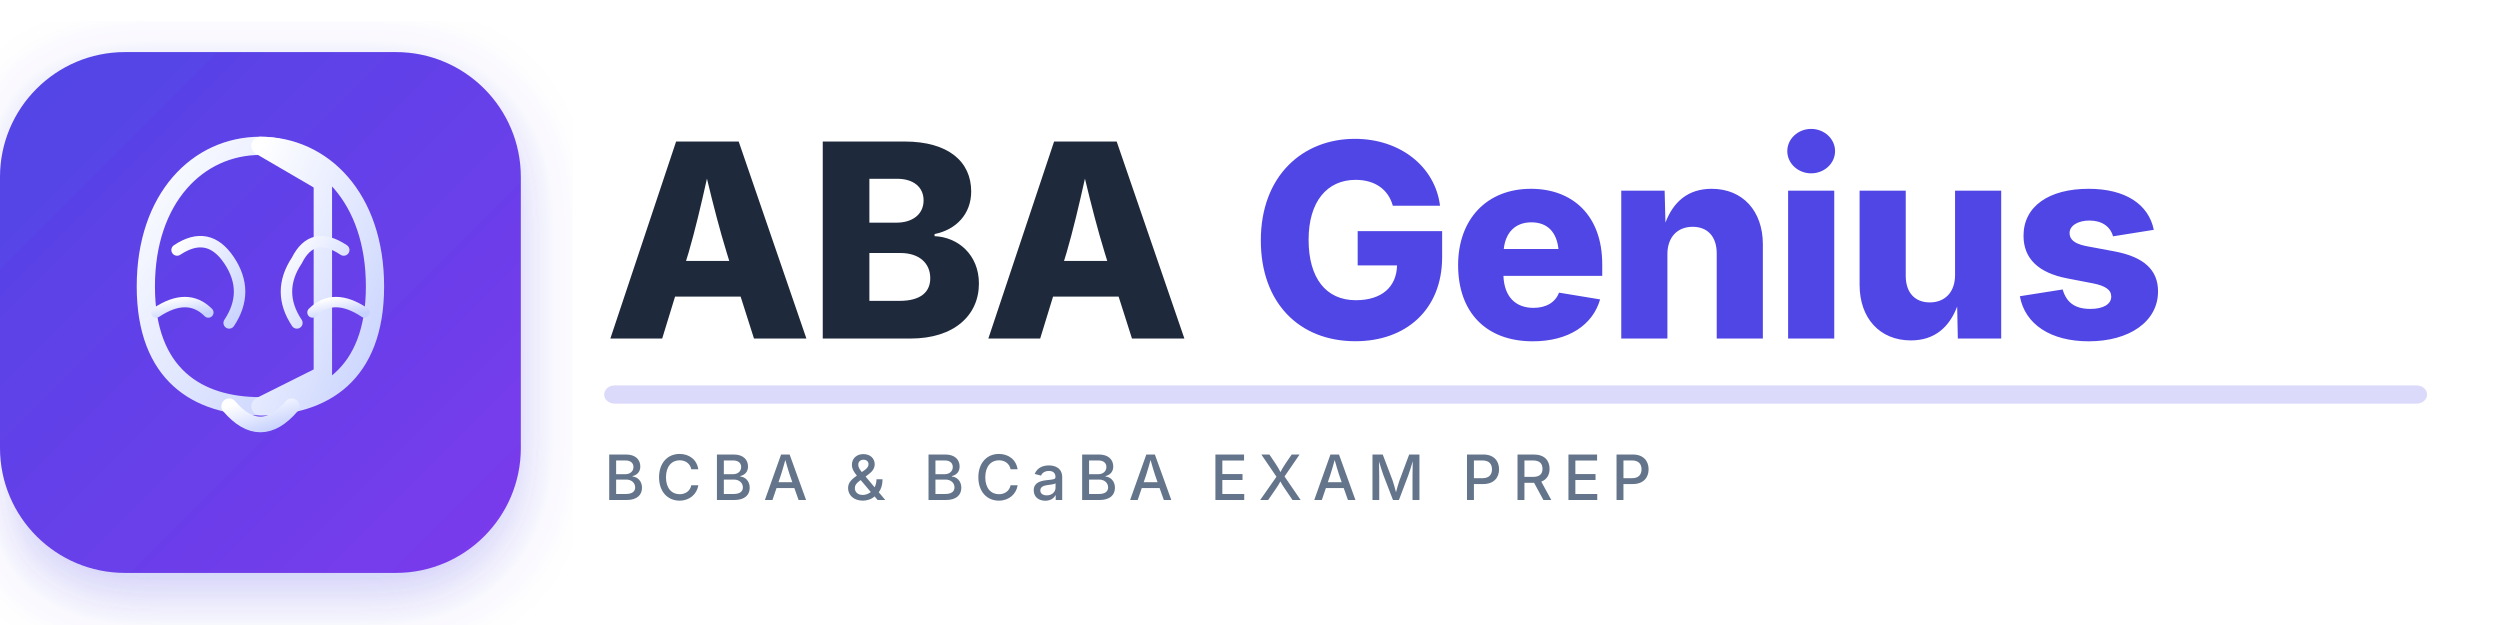
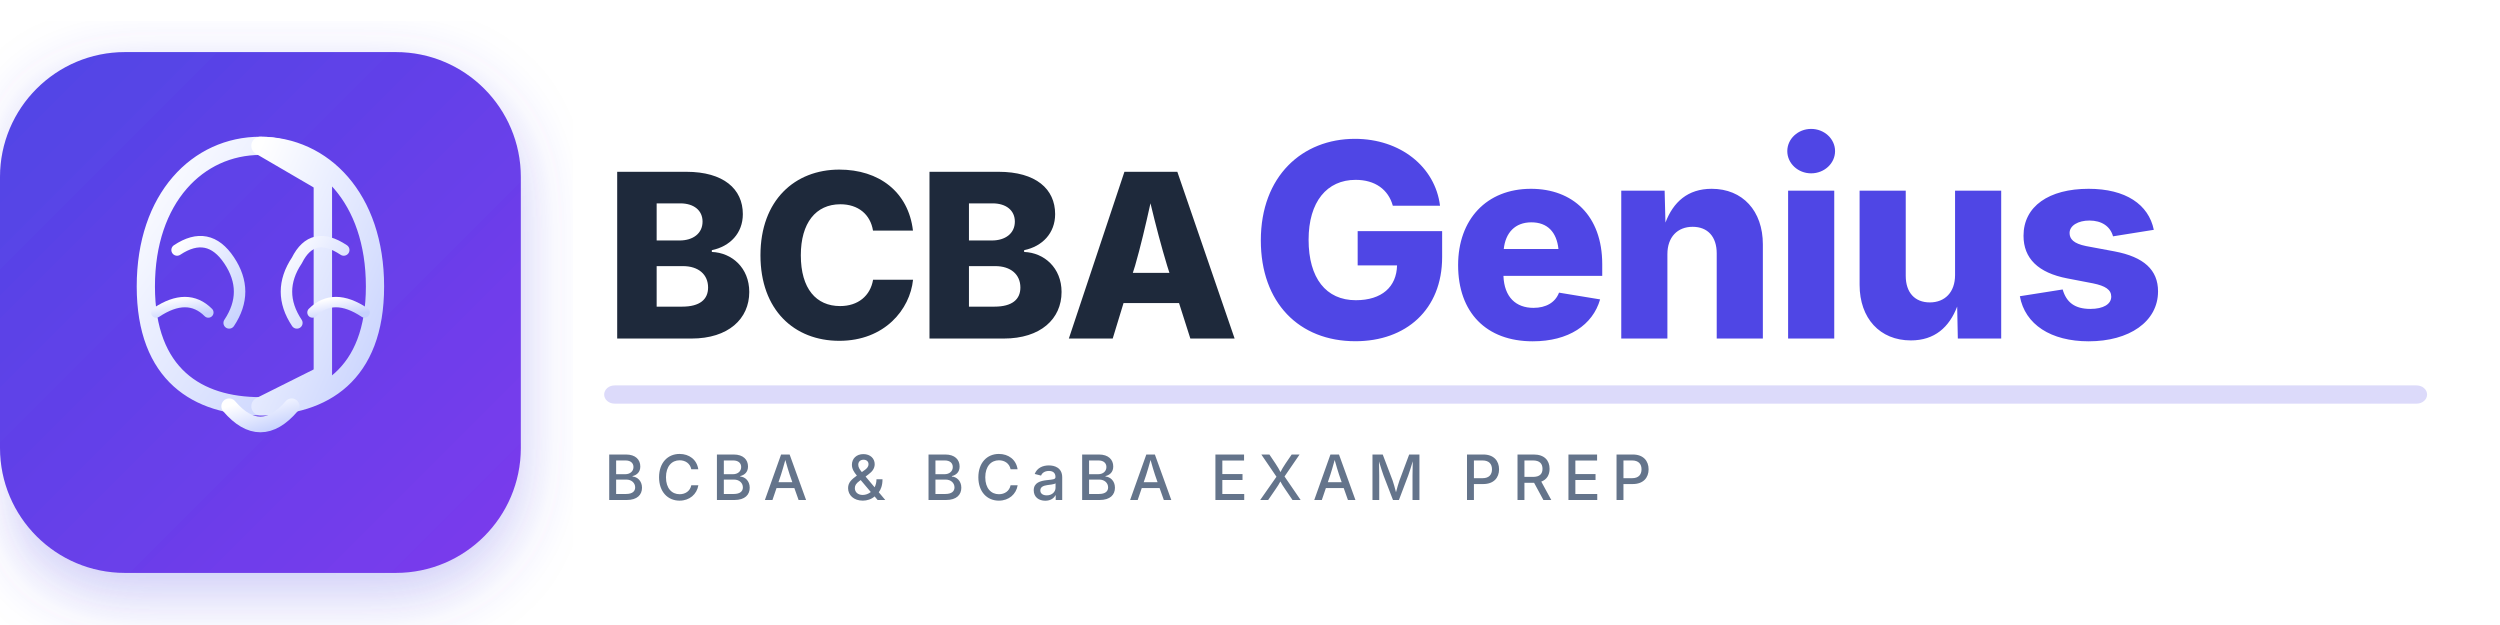
<svg xmlns="http://www.w3.org/2000/svg" viewBox="0 0 480 120" width="480" height="120">
  <defs>
    <linearGradient id="bgGrad" x1="0%" y1="0%" x2="100%" y2="100%">
      <stop offset="0%" style="stop-color:#4F46E5" />
      <stop offset="100%" style="stop-color:#7C3AED" />
    </linearGradient>
    <linearGradient id="iconGrad" x1="0%" y1="0%" x2="100%" y2="100%">
      <stop offset="0%" style="stop-color:#ffffff;stop-opacity:1" />
      <stop offset="100%" style="stop-color:#C7D2FE;stop-opacity:1" />
    </linearGradient>
    <filter id="shadow" x="-10%" y="-10%" width="120%" height="120%">
      <feDropShadow dx="0" dy="4" stdDeviation="6" flood-color="#4F46E5" flood-opacity="0.3" />
    </filter>
  </defs>
  <rect x="0" y="10" width="100" height="100" rx="24" ry="24" fill="url(#bgGrad)" filter="url(#shadow)" />
  <path d="M28 55 C28 38 38 28 50 28 C56 28 60 31 62 35 L62 72 C60 76 56 78 50 78 C38 78 28 72 28 55Z" fill="none" stroke="url(#iconGrad)" stroke-width="3.5" stroke-linecap="round" stroke-linejoin="round" />
  <path d="M72 55 C72 38 62 28 50 28 C50 28 62 35 62 35 L62 72 C62 72 50 78 50 78 C62 78 72 72 72 55Z" fill="none" stroke="url(#iconGrad)" stroke-width="3.5" stroke-linecap="round" stroke-linejoin="round" />
  <line x1="50" y1="28" x2="50" y2="78" stroke="url(#iconGrad)" stroke-width="2.5" stroke-dasharray="4,3" />
  <path d="M34 48 Q40 44 44 50 Q48 56 44 62" fill="none" stroke="url(#iconGrad)" stroke-width="2.2" stroke-linecap="round" />
  <path d="M30 60 Q36 56 40 60" fill="none" stroke="url(#iconGrad)" stroke-width="2" stroke-linecap="round" />
  <path d="M66 48 Q60 44 57 50 Q53 56 57 62" fill="none" stroke="url(#iconGrad)" stroke-width="2.2" stroke-linecap="round" />
  <path d="M70 60 Q64 56 60 60" fill="none" stroke="url(#iconGrad)" stroke-width="2" stroke-linecap="round" />
  <path d="M44 78 Q50 85 56 78" fill="none" stroke="url(#iconGrad)" stroke-width="3" stroke-linecap="round" />
-   <text x="116" y="65" font-family="-apple-system, BlinkMacSystemFont, 'SF Pro Display', 'Segoe UI', sans-serif" font-size="52" font-weight="800" fill="#1E293B" letter-spacing="-1">ABA</text>
+   <text x="116" y="65" font-family="-apple-system, BlinkMacSystemFont, 'SF Pro Display', 'Segoe UI', sans-serif" font-size="44" font-weight="800" fill="#1E293B" letter-spacing="-1">BCBA</text>
  <text x="240" y="65" font-family="-apple-system, BlinkMacSystemFont, 'SF Pro Display', 'Segoe UI', sans-serif" font-size="52" font-weight="800" fill="#4F46E5" letter-spacing="-1">Genius</text>
  <rect x="116" y="74" width="350" height="3.5" rx="2" fill="#4F46E5" opacity="0.2" />
  <text x="116" y="96" font-family="-apple-system, BlinkMacSystemFont, 'SF Pro Display', 'Segoe UI', sans-serif" font-size="12" font-weight="500" fill="#64748B" letter-spacing="2" text-anchor="start">BCBA &amp; BCaBA EXAM PREP</text>
</svg>
